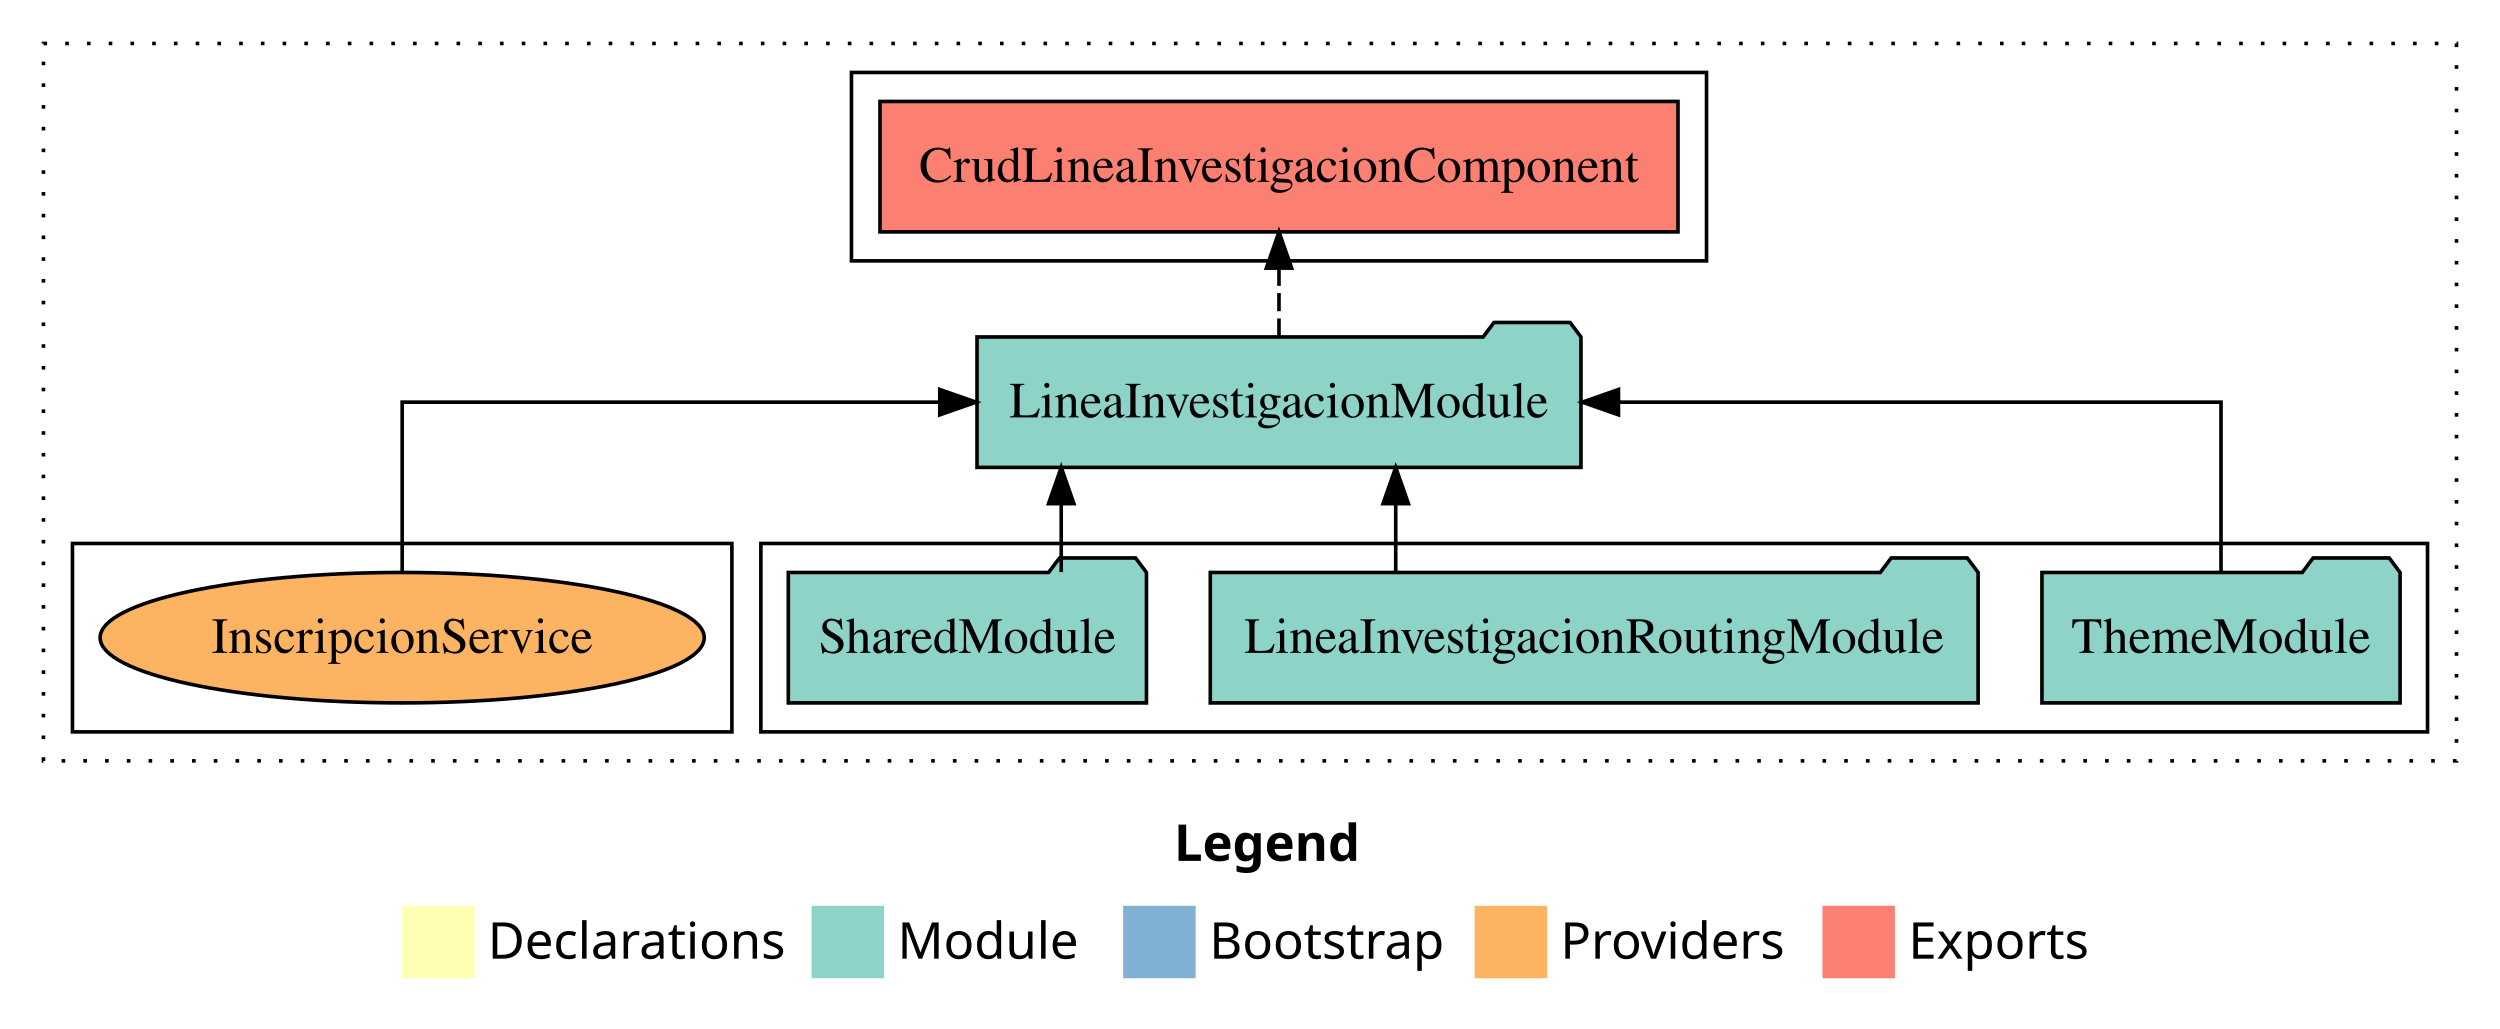
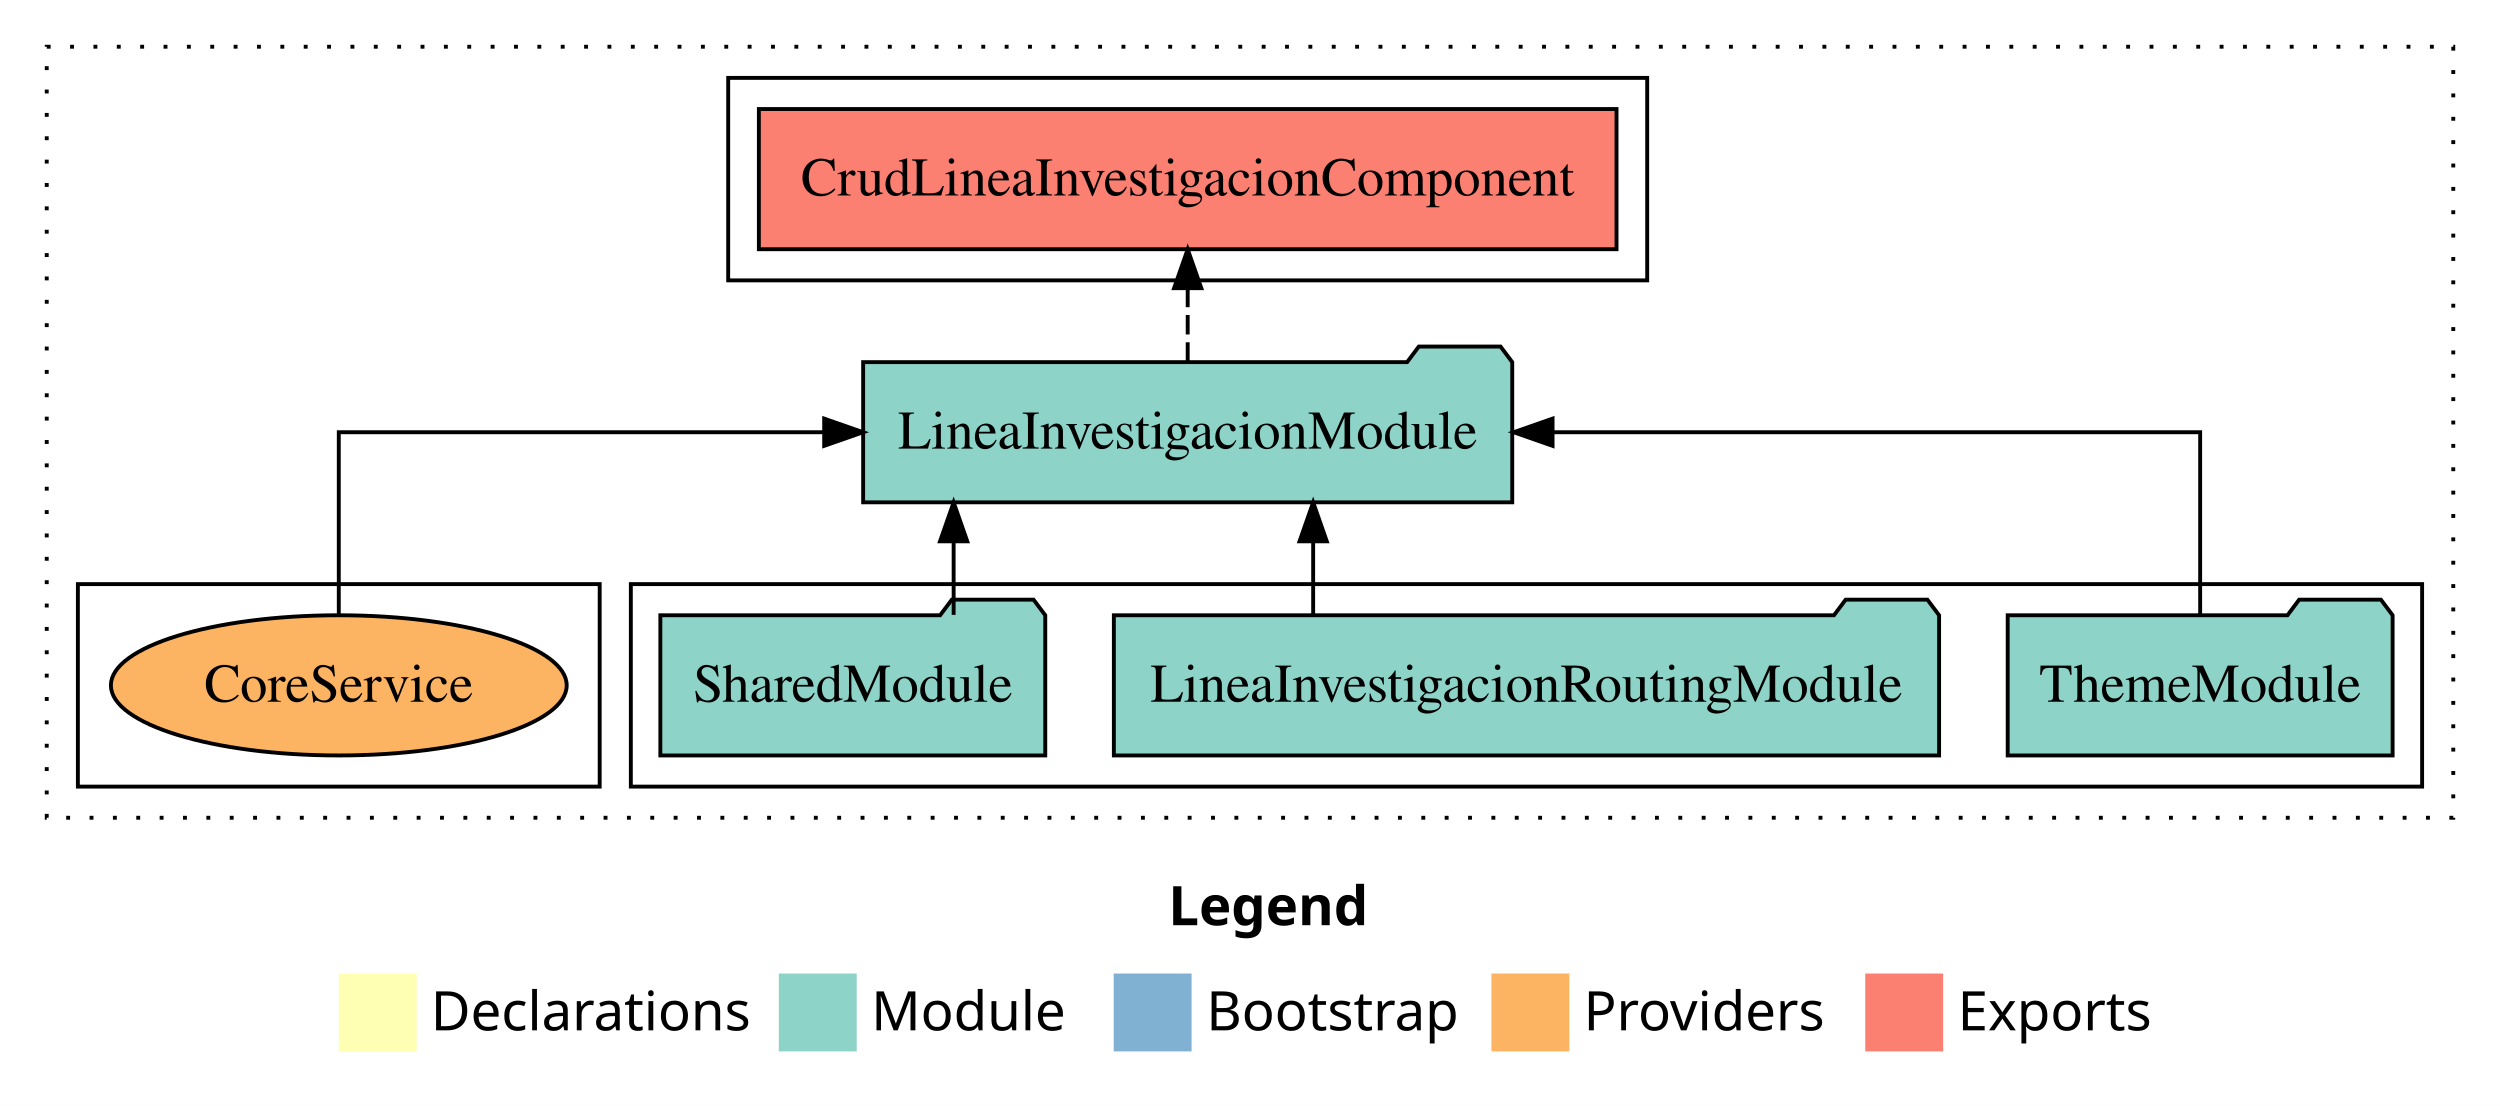
- <svg xmlns="http://www.w3.org/2000/svg" width="690pt" height="284pt" viewBox="0.00 0.00 690.00 284.00">
+ <svg xmlns="http://www.w3.org/2000/svg" width="642pt" height="284pt" viewBox="0.00 0.00 642.00 284.00">
  <g id="graph0" class="graph" transform="scale(1 1) rotate(0) translate(4 280)">
-     <polygon fill="#ffffff" stroke="transparent" points="-4,4 -4,-280 686,-280 686,4 -4,4" />
-     <text text-anchor="start" x="320.009" y="-42.4" font-family="sans-serif" font-weight="bold" font-size="14.00" fill="#000000">Legend</text>
-     <polygon fill="#ffffb3" stroke="transparent" points="107,-10 107,-30 127,-30 127,-10 107,-10" />
-     <text text-anchor="start" x="130.629" y="-15.4" font-family="sans-serif" font-size="14.00" fill="#000000">  Declarations</text>
-     <polygon fill="#8dd3c7" stroke="transparent" points="220,-10 220,-30 240,-30 240,-10 220,-10" />
-     <text text-anchor="start" x="243.725" y="-15.4" font-family="sans-serif" font-size="14.00" fill="#000000">  Module</text>
-     <polygon fill="#80b1d3" stroke="transparent" points="306,-10 306,-30 326,-30 326,-10 306,-10" />
-     <text text-anchor="start" x="329.781" y="-15.4" font-family="sans-serif" font-size="14.00" fill="#000000">  Bootstrap</text>
-     <polygon fill="#fdb462" stroke="transparent" points="403,-10 403,-30 423,-30 423,-10 403,-10" />
-     <text text-anchor="start" x="426.673" y="-15.4" font-family="sans-serif" font-size="14.00" fill="#000000">  Providers</text>
-     <polygon fill="#fb8072" stroke="transparent" points="499,-10 499,-30 519,-30 519,-10 499,-10" />
-     <text text-anchor="start" x="522.726" y="-15.4" font-family="sans-serif" font-size="14.00" fill="#000000">  Exports</text>
+     <polygon fill="#ffffff" stroke="transparent" points="-4,4 -4,-280 638,-280 638,4 -4,4" />
+     <text text-anchor="start" x="296.009" y="-42.4" font-family="sans-serif" font-weight="bold" font-size="14.00" fill="#000000">Legend</text>
+     <polygon fill="#ffffb3" stroke="transparent" points="83,-10 83,-30 103,-30 103,-10 83,-10" />
+     <text text-anchor="start" x="106.629" y="-15.4" font-family="sans-serif" font-size="14.00" fill="#000000">  Declarations</text>
+     <polygon fill="#8dd3c7" stroke="transparent" points="196,-10 196,-30 216,-30 216,-10 196,-10" />
+     <text text-anchor="start" x="219.725" y="-15.4" font-family="sans-serif" font-size="14.00" fill="#000000">  Module</text>
+     <polygon fill="#80b1d3" stroke="transparent" points="282,-10 282,-30 302,-30 302,-10 282,-10" />
+     <text text-anchor="start" x="305.781" y="-15.4" font-family="sans-serif" font-size="14.00" fill="#000000">  Bootstrap</text>
+     <polygon fill="#fdb462" stroke="transparent" points="379,-10 379,-30 399,-30 399,-10 379,-10" />
+     <text text-anchor="start" x="402.673" y="-15.4" font-family="sans-serif" font-size="14.00" fill="#000000">  Providers</text>
+     <polygon fill="#fb8072" stroke="transparent" points="475,-10 475,-30 495,-30 495,-10 475,-10" />
+     <text text-anchor="start" x="498.726" y="-15.4" font-family="sans-serif" font-size="14.00" fill="#000000">  Exports</text>
    <g id="clust1" class="cluster">
-       <polygon fill="none" stroke="#000000" stroke-dasharray="1,5" points="8,-70 8,-268 674,-268 674,-70 8,-70" />
+       <polygon fill="none" stroke="#000000" stroke-dasharray="1,5" points="8,-70 8,-268 626,-268 626,-70 8,-70" />
    </g>
    <g id="clust3" class="cluster">
-       <polygon fill="none" stroke="#000000" points="206,-78 206,-130 666,-130 666,-78 206,-78" />
+       <polygon fill="none" stroke="#000000" points="158,-78 158,-130 618,-130 618,-78 158,-78" />
    </g>
    <g id="clust4" class="cluster">
-       <polygon fill="none" stroke="#000000" points="231,-208 231,-260 467,-260 467,-208 231,-208" />
+       <polygon fill="none" stroke="#000000" points="183,-208 183,-260 419,-260 419,-208 183,-208" />
    </g>
    <g id="clust6" class="cluster">
-       <polygon fill="none" stroke="#000000" points="16,-78 16,-130 198,-130 198,-78 16,-78" />
+       <polygon fill="none" stroke="#000000" points="16,-78 16,-130 150,-130 150,-78 16,-78" />
    </g>
    <g id="node1" class="node">
-       <polygon fill="#8dd3c7" stroke="#000000" points="658.423,-122 655.423,-126 634.423,-126 631.423,-122 559.577,-122 559.577,-86 658.423,-86 658.423,-122" />
-       <text text-anchor="middle" x="609" y="-99.8" font-family="Times,serif" font-size="14.00" fill="#000000">ThemeModule</text>
+       <polygon fill="#8dd3c7" stroke="#000000" points="610.423,-122 607.423,-126 586.423,-126 583.423,-122 511.577,-122 511.577,-86 610.423,-86 610.423,-122" />
+       <text text-anchor="middle" x="561" y="-99.8" font-family="Times,serif" font-size="14.00" fill="#000000">ThemeModule</text>
    </g>
    <g id="node4" class="node">
-       <polygon fill="#8dd3c7" stroke="#000000" points="432.343,-187 429.343,-191 408.343,-191 405.343,-187 265.657,-187 265.657,-151 432.343,-151 432.343,-187" />
-       <text text-anchor="middle" x="349" y="-164.8" font-family="Times,serif" font-size="14.00" fill="#000000">LineaInvestigacionModule</text>
+       <polygon fill="#8dd3c7" stroke="#000000" points="384.343,-187 381.343,-191 360.343,-191 357.343,-187 217.657,-187 217.657,-151 384.343,-151 384.343,-187" />
+       <text text-anchor="middle" x="301" y="-164.8" font-family="Times,serif" font-size="14.00" fill="#000000">LineaInvestigacionModule</text>
    </g>
    <g id="edge1" class="edge">
-       <path fill="none" stroke="#000000" d="M609,-122.106C609,-141.339 609,-169 609,-169 609,-169 442.697,-169 442.697,-169" />
-       <polygon fill="#000000" stroke="#000000" points="442.697,-165.5 432.697,-169 442.697,-172.5 442.697,-165.5" />
+       <path fill="none" stroke="#000000" d="M561,-122.106C561,-141.339 561,-169 561,-169 561,-169 394.697,-169 394.697,-169" />
+       <polygon fill="#000000" stroke="#000000" points="394.697,-165.5 384.697,-169 394.697,-172.5 394.697,-165.5" />
    </g>
    <g id="node2" class="node">
-       <polygon fill="#8dd3c7" stroke="#000000" points="541.961,-122 538.961,-126 517.961,-126 514.961,-122 330.039,-122 330.039,-86 541.961,-86 541.961,-122" />
-       <text text-anchor="middle" x="436" y="-99.8" font-family="Times,serif" font-size="14.00" fill="#000000">LineaInvestigacionRoutingModule</text>
+       <polygon fill="#8dd3c7" stroke="#000000" points="493.961,-122 490.961,-126 469.961,-126 466.961,-122 282.039,-122 282.039,-86 493.961,-86 493.961,-122" />
+       <text text-anchor="middle" x="388" y="-99.8" font-family="Times,serif" font-size="14.00" fill="#000000">LineaInvestigacionRoutingModule</text>
    </g>
    <g id="edge2" class="edge">
-       <path fill="none" stroke="#000000" d="M381.221,-122.106C381.221,-122.106 381.221,-140.991 381.221,-140.991" />
-       <polygon fill="#000000" stroke="#000000" points="377.721,-140.991 381.221,-150.991 384.721,-140.991 377.721,-140.991" />
+       <path fill="none" stroke="#000000" d="M333.221,-122.106C333.221,-122.106 333.221,-140.991 333.221,-140.991" />
+       <polygon fill="#000000" stroke="#000000" points="329.721,-140.991 333.221,-150.991 336.721,-140.991 329.721,-140.991" />
    </g>
    <g id="node3" class="node">
-       <polygon fill="#8dd3c7" stroke="#000000" points="312.423,-122 309.423,-126 288.423,-126 285.423,-122 213.577,-122 213.577,-86 312.423,-86 312.423,-122" />
-       <text text-anchor="middle" x="263" y="-99.8" font-family="Times,serif" font-size="14.00" fill="#000000">SharedModule</text>
+       <polygon fill="#8dd3c7" stroke="#000000" points="264.423,-122 261.423,-126 240.423,-126 237.423,-122 165.577,-122 165.577,-86 264.423,-86 264.423,-122" />
+       <text text-anchor="middle" x="215" y="-99.8" font-family="Times,serif" font-size="14.00" fill="#000000">SharedModule</text>
    </g>
    <g id="edge3" class="edge">
-       <path fill="none" stroke="#000000" d="M288.895,-122.106C288.895,-122.106 288.895,-140.991 288.895,-140.991" />
-       <polygon fill="#000000" stroke="#000000" points="285.395,-140.991 288.895,-150.991 292.395,-140.991 285.395,-140.991" />
+       <path fill="none" stroke="#000000" d="M240.895,-122.106C240.895,-122.106 240.895,-140.991 240.895,-140.991" />
+       <polygon fill="#000000" stroke="#000000" points="237.395,-140.991 240.895,-150.991 244.395,-140.991 237.395,-140.991" />
    </g>
    <g id="node5" class="node">
-       <polygon fill="#fb8072" stroke="#000000" points="459.123,-252 238.877,-252 238.877,-216 459.123,-216 459.123,-252" />
-       <text text-anchor="middle" x="349" y="-229.8" font-family="Times,serif" font-size="14.00" fill="#000000">CrudLineaInvestigacionComponent </text>
+       <polygon fill="#fb8072" stroke="#000000" points="411.123,-252 190.877,-252 190.877,-216 411.123,-216 411.123,-252" />
+       <text text-anchor="middle" x="301" y="-229.8" font-family="Times,serif" font-size="14.00" fill="#000000">CrudLineaInvestigacionComponent </text>
    </g>
    <g id="edge4" class="edge">
-       <path fill="none" stroke="#000000" stroke-dasharray="5,2" d="M349,-187.106C349,-187.106 349,-205.991 349,-205.991" />
-       <polygon fill="#000000" stroke="#000000" points="345.5,-205.991 349,-215.991 352.5,-205.991 345.5,-205.991" />
+       <path fill="none" stroke="#000000" stroke-dasharray="5,2" d="M301,-187.106C301,-187.106 301,-205.991 301,-205.991" />
+       <polygon fill="#000000" stroke="#000000" points="297.5,-205.991 301,-215.991 304.5,-205.991 297.5,-205.991" />
    </g>
    <g id="node6" class="node">
-       <ellipse fill="#fdb462" stroke="#000000" cx="107" cy="-104" rx="83.364" ry="18" />
-       <text text-anchor="middle" x="107" y="-99.8" font-family="Times,serif" font-size="14.00" fill="#000000">InscripcionService</text>
+       <ellipse fill="#fdb462" stroke="#000000" cx="83" cy="-104" rx="58.525" ry="18" />
+       <text text-anchor="middle" x="83" y="-99.8" font-family="Times,serif" font-size="14.00" fill="#000000">CoreService</text>
    </g>
    <g id="edge5" class="edge">
-       <path fill="none" stroke="#000000" d="M107,-122.106C107,-141.339 107,-169 107,-169 107,-169 255.379,-169 255.379,-169" />
-       <polygon fill="#000000" stroke="#000000" points="255.379,-172.5 265.378,-169 255.378,-165.5 255.379,-172.5" />
+       <path fill="none" stroke="#000000" d="M83,-122.106C83,-141.339 83,-169 83,-169 83,-169 207.65,-169 207.65,-169" />
+       <polygon fill="#000000" stroke="#000000" points="207.65,-172.5 217.65,-169 207.65,-165.5 207.65,-172.5" />
    </g>
  </g>
</svg>
